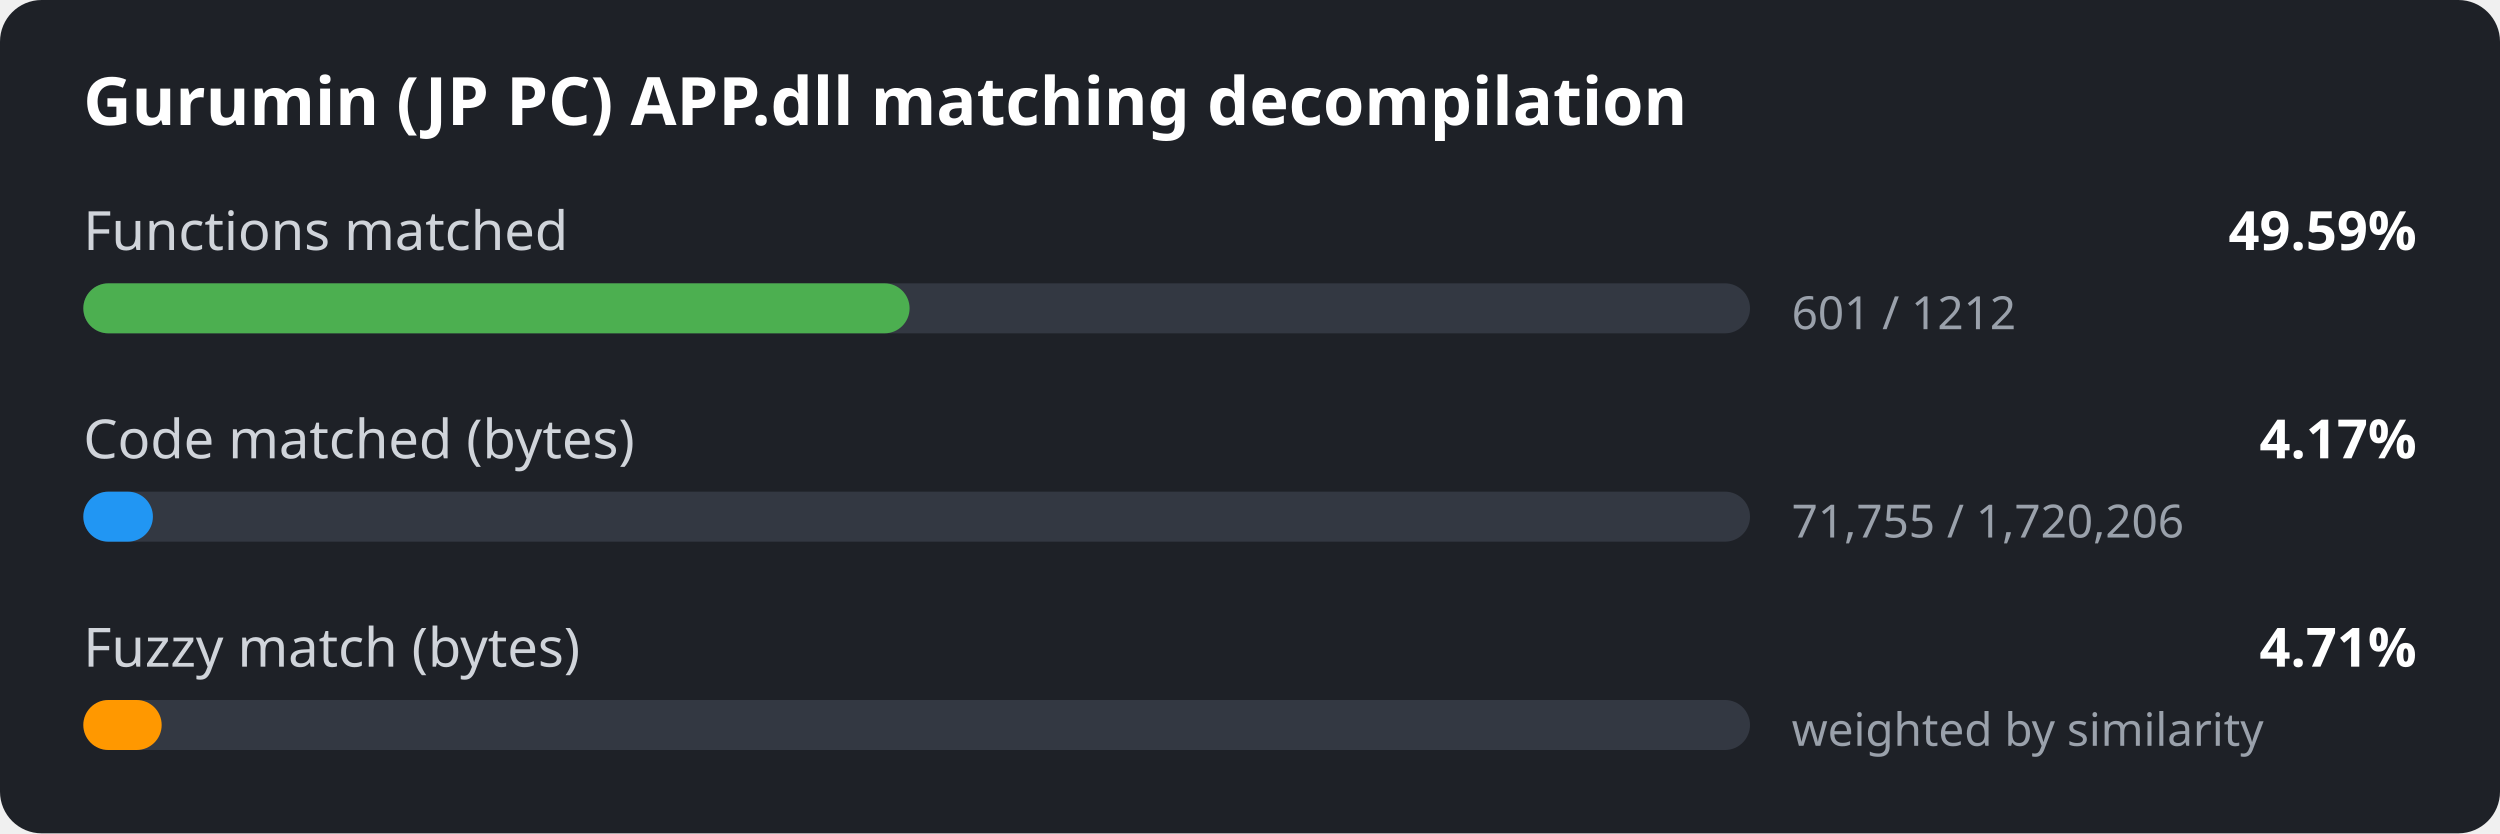
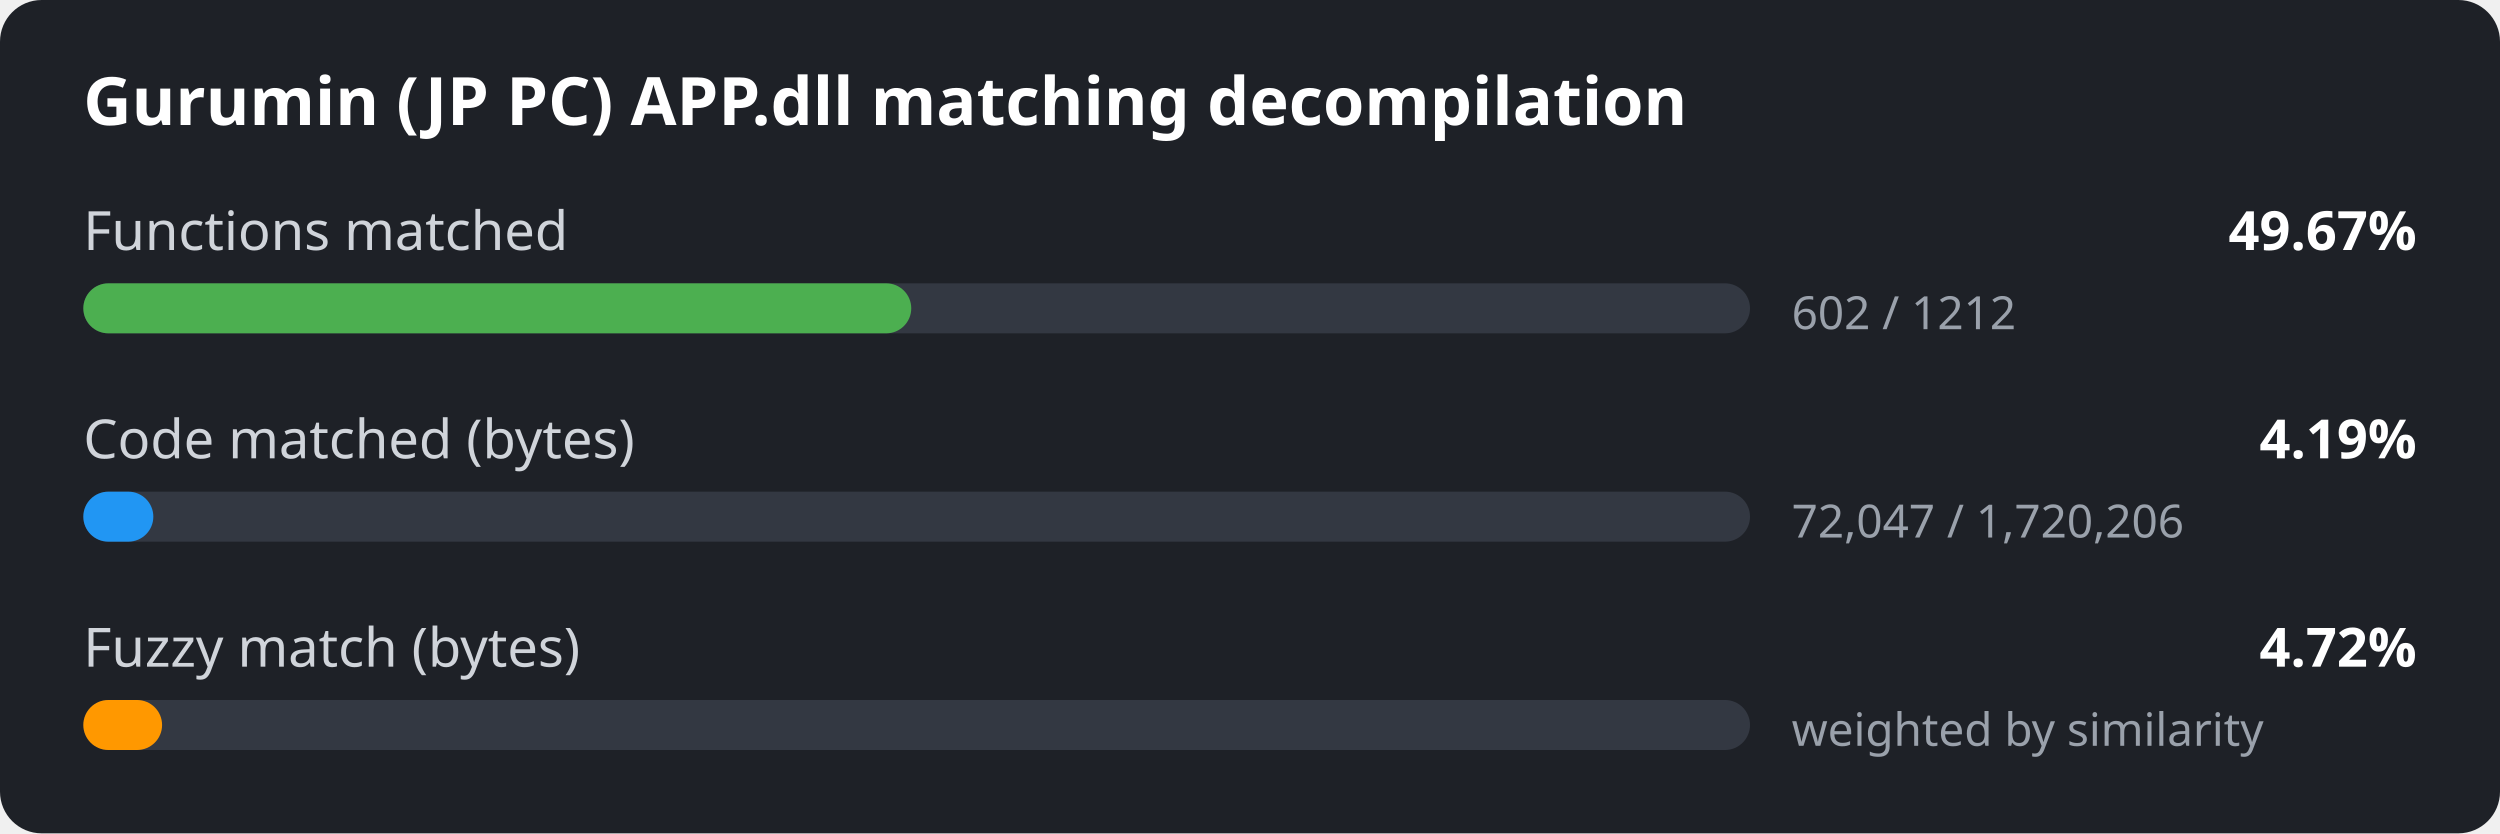
<svg xmlns="http://www.w3.org/2000/svg" width="600" height="200" viewBox="0 0 600 200">
  <style>
.bg { fill: #1e2127; }
.title { font: 600 16px sans-serif; fill: #ffffff; }
.label { font: 13px sans-serif; fill: #d0d4da; }
.value { font: 600 13px sans-serif; fill: #ffffff; }
.detail { font: 11px sans-serif; fill: #9aa1ab; }
.track { fill: #333842; }
</style>
  <rect width="600" height="200" rx="10" class="bg" />
  <text x="20" y="30" class="title">Gurumin (JP PC) APP.dll matching decompilation</text>
  <text x="20" y="60" class="label">Functions matched</text>
-   <text x="580" y="60" class="value" text-anchor="end">49.59%</text>
+   <text x="580" y="60" class="value" text-anchor="end">49.67%</text>
  <rect x="20" y="68" width="400" height="12" rx="6" class="track" />
-   <rect x="20" y="68" width="198.3" height="12" rx="6" fill="#4caf50" />
-   <text x="430" y="79" class="detail">601 / 1212</text>
+   <rect x="20" y="68" width="198.7" height="12" rx="6" fill="#4caf50" />
+   <text x="430" y="79" class="detail">602 / 1212</text>
  <text x="20" y="110" class="label">Code matched (bytes)</text>
-   <text x="580" y="110" class="value" text-anchor="end">4.17%</text>
+   <text x="580" y="110" class="value" text-anchor="end">4.19%</text>
  <rect x="20" y="118" width="400" height="12" rx="6" class="track" />
-   <rect x="20" y="118" width="16.7" height="12" rx="6" fill="#2196f3" />
-   <text x="430" y="129" class="detail">71,755 / 1,720,206</text>
+   <rect x="20" y="118" width="16.8" height="12" rx="6" fill="#2196f3" />
+   <text x="430" y="129" class="detail">72,047 / 1,720,206</text>
  <text x="20" y="160" class="label">Fuzzy match (bytes)</text>
-   <text x="580" y="160" class="value" text-anchor="end">4.71%</text>
+   <text x="580" y="160" class="value" text-anchor="end">4.72%</text>
  <rect x="20" y="168" width="400" height="12" rx="6" class="track" />
-   <rect x="20" y="168" width="18.8" height="12" rx="6" fill="#ff9800" />
+   <rect x="20" y="168" width="18.9" height="12" rx="6" fill="#ff9800" />
  <text x="430" y="179" class="detail">weighted by similarity</text>
</svg>
